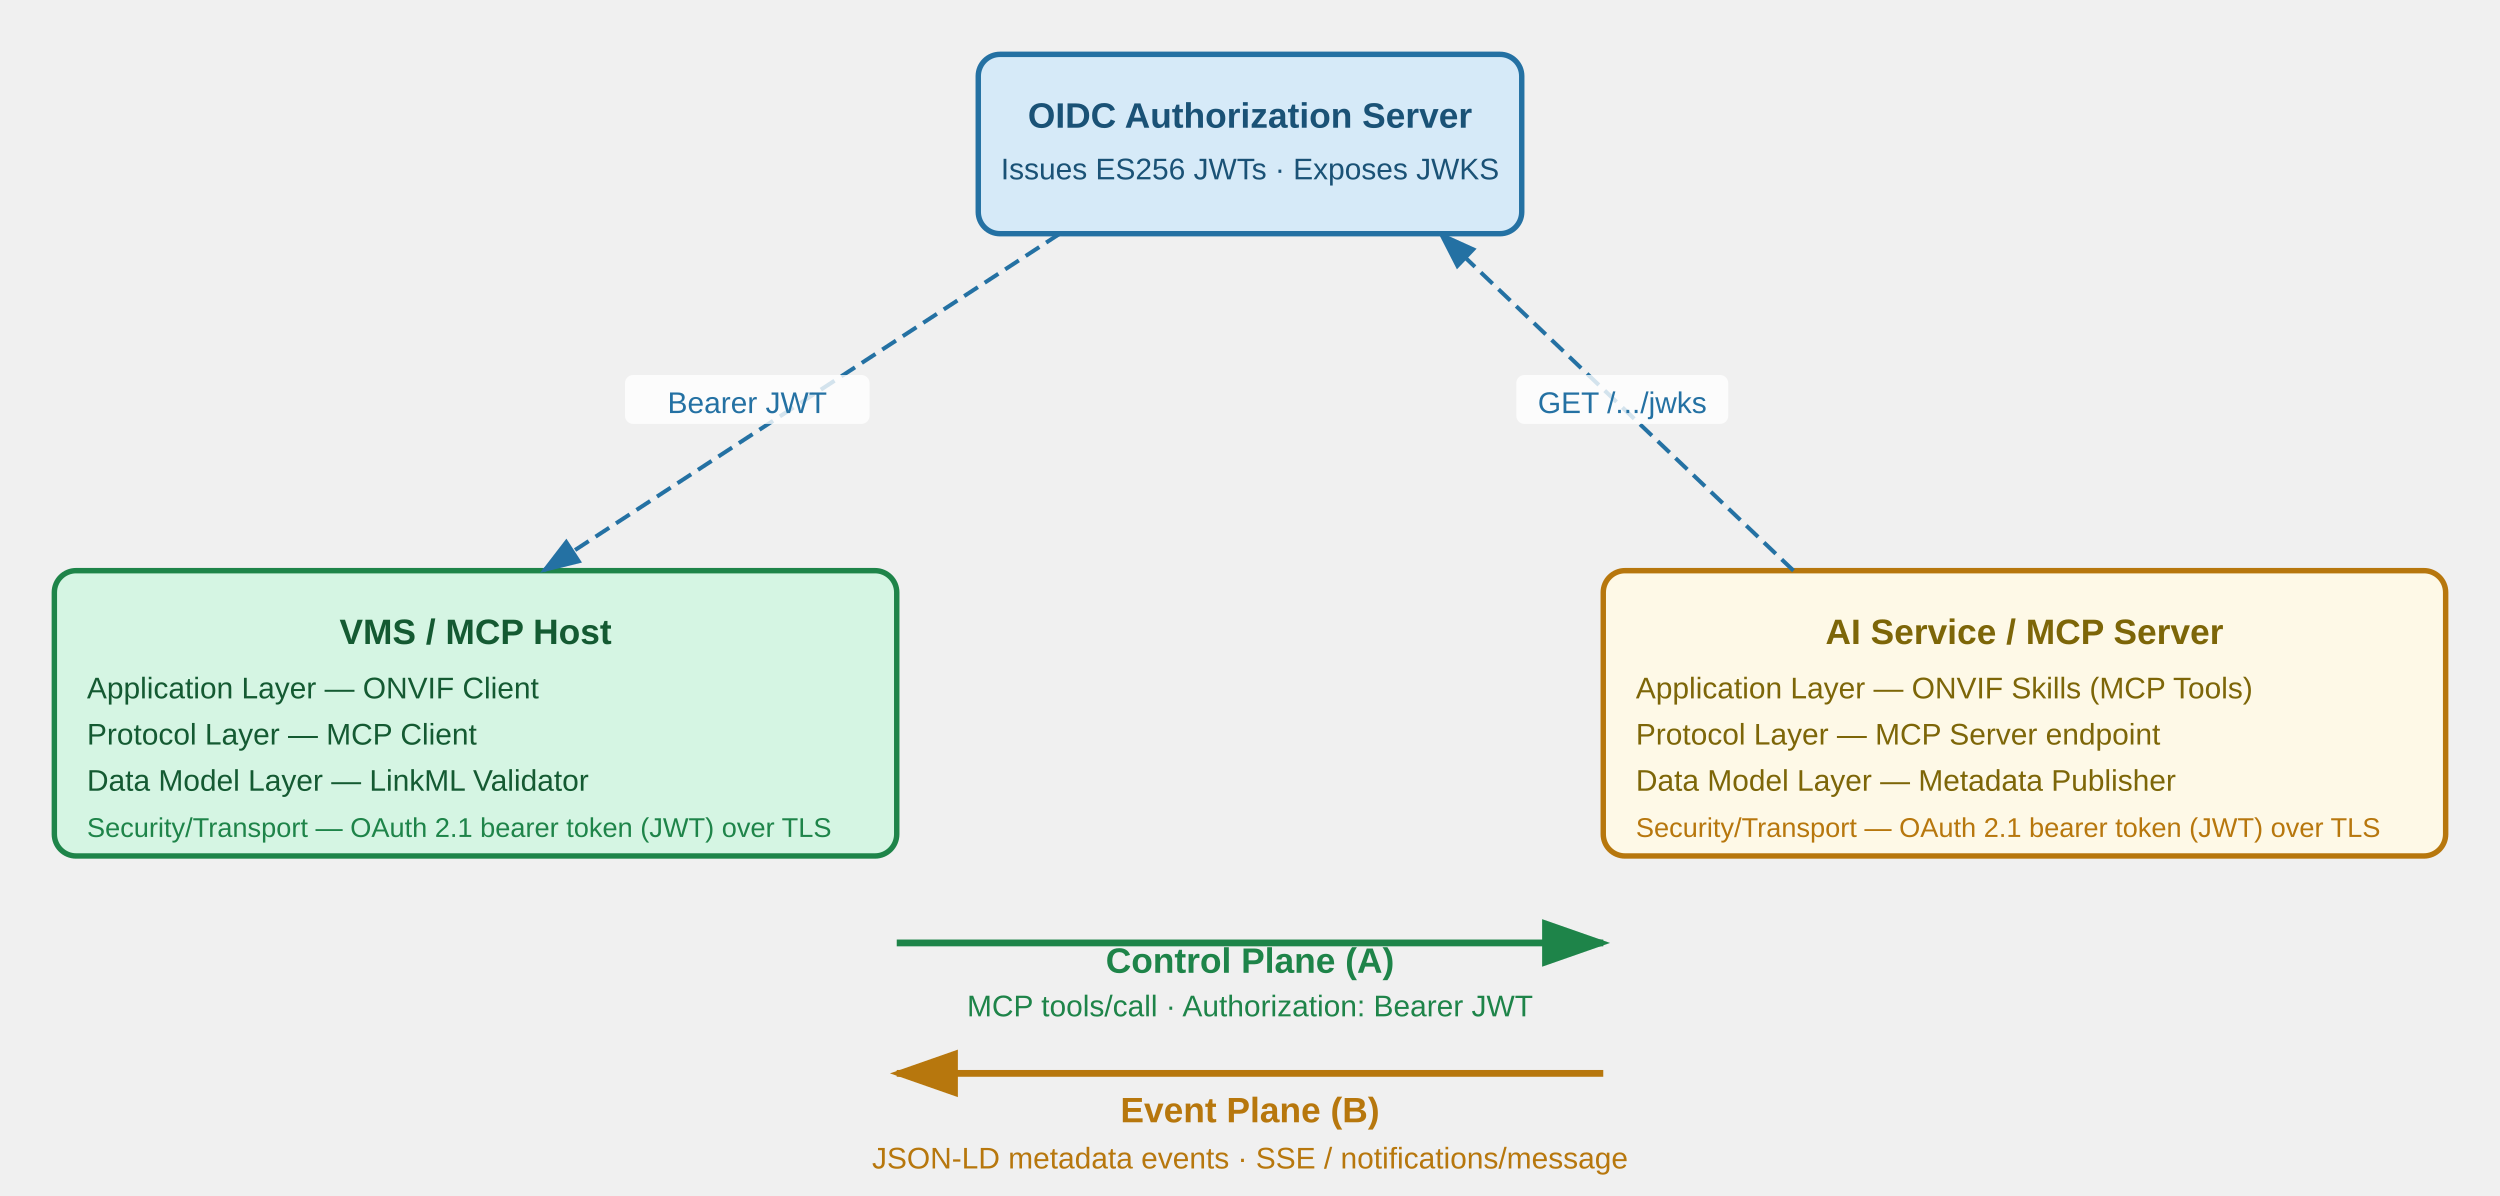
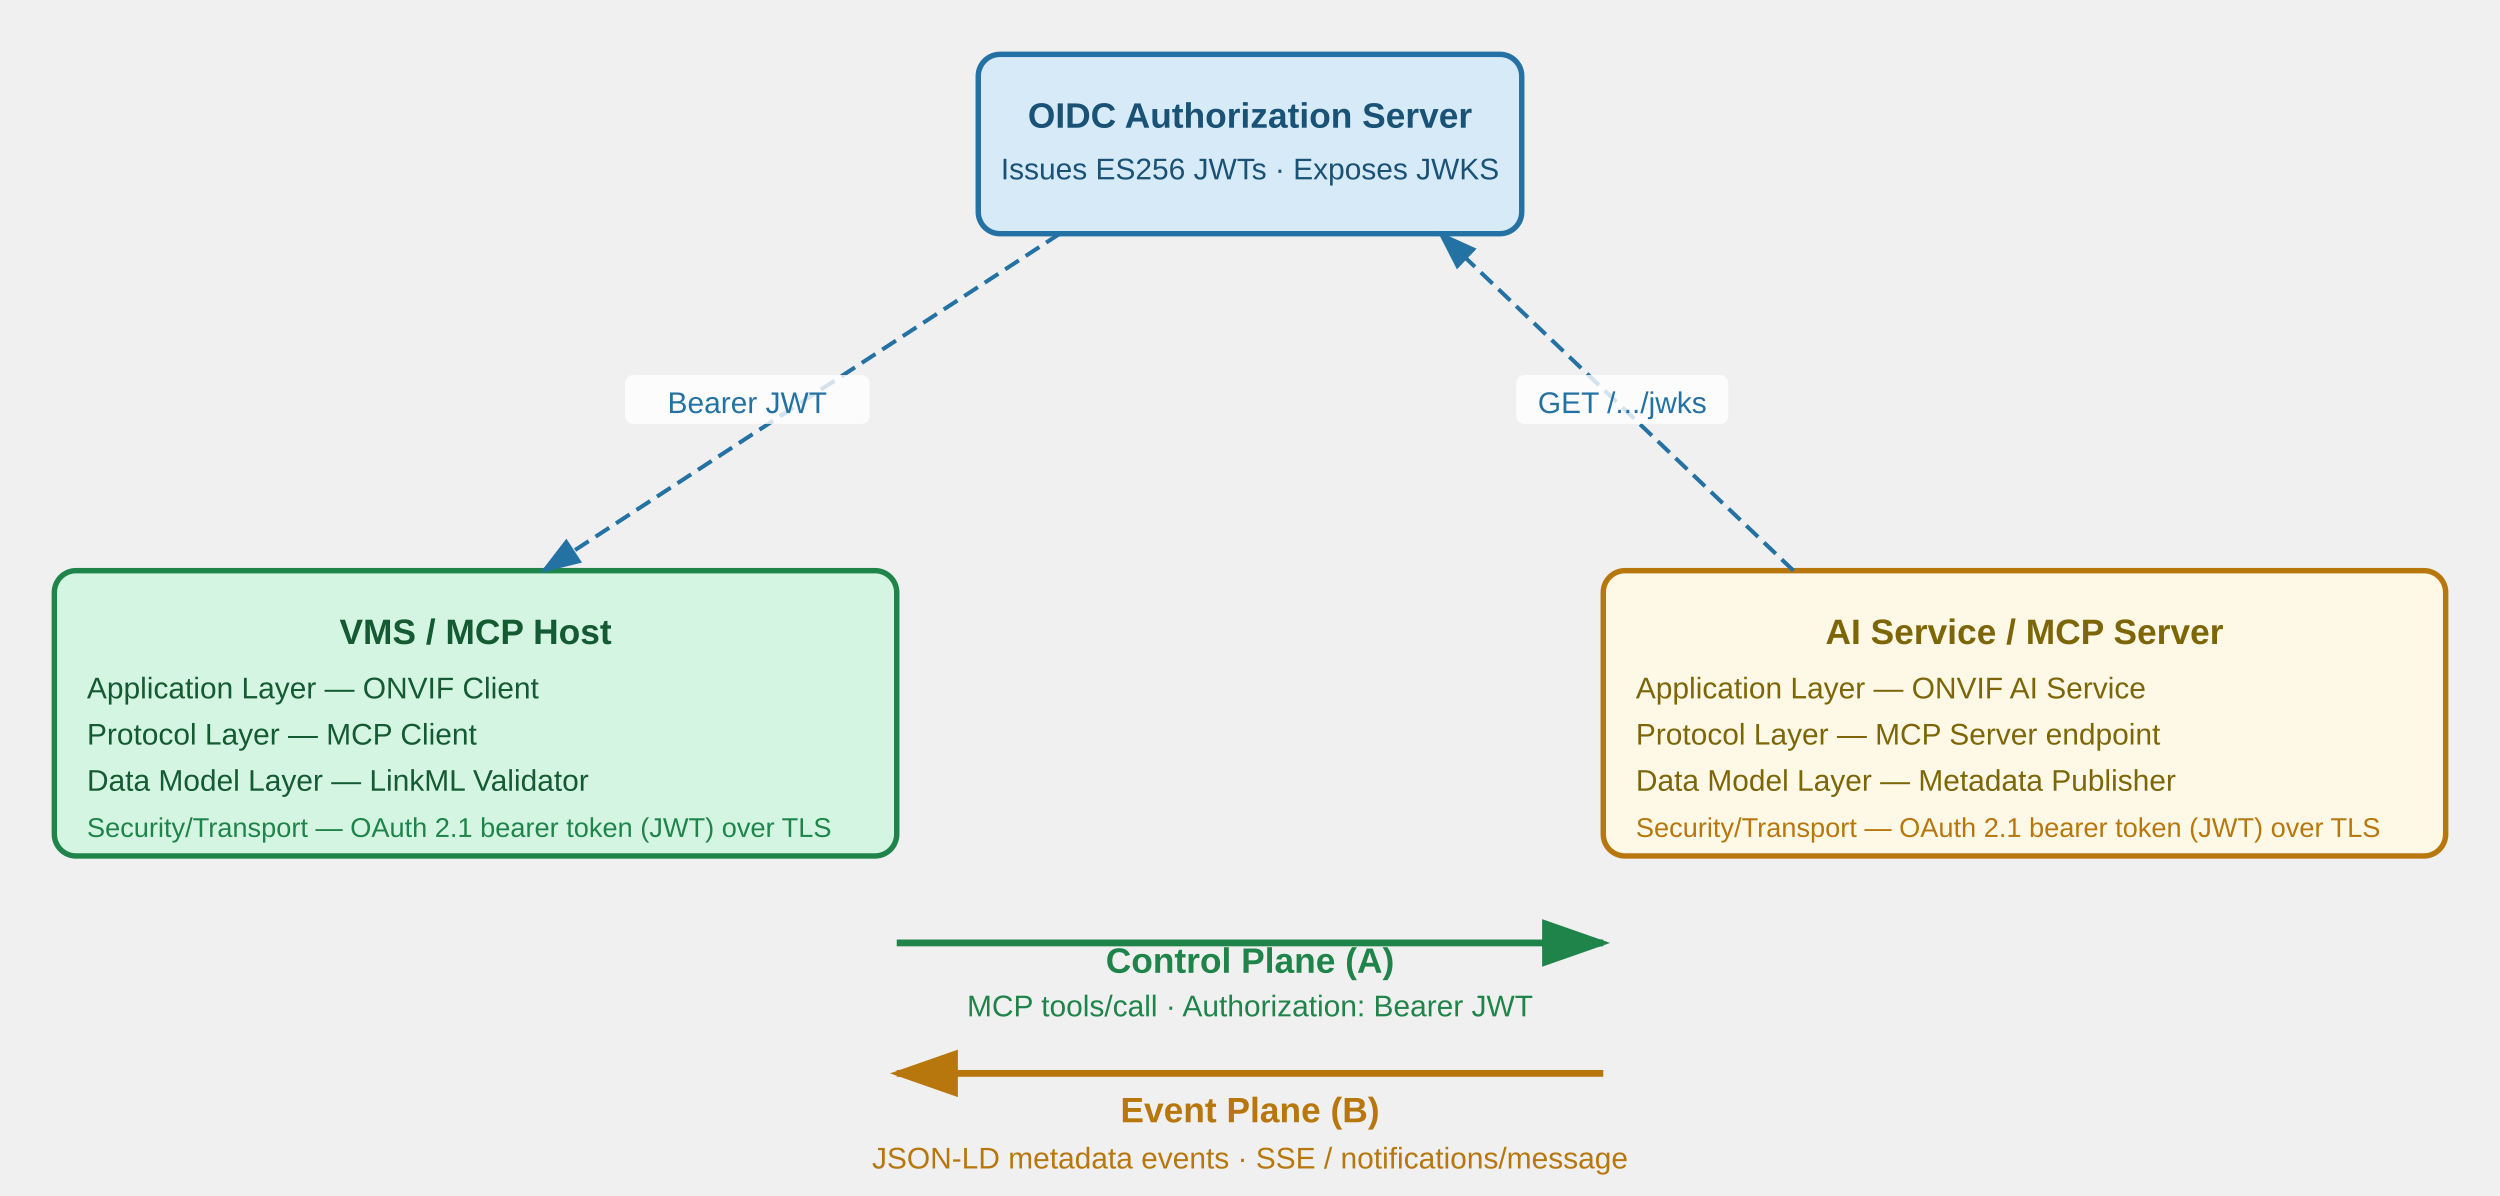
<svg xmlns="http://www.w3.org/2000/svg" viewBox="0 0 920 440" width="920" height="440">
  <defs>
    <marker id="arrBlue" markerWidth="10" markerHeight="7" refX="9" refY="3.5" orient="auto">
      <polygon points="0 0, 10 3.5, 0 7" fill="#2471A3" />
    </marker>
    <marker id="arrGreen" markerWidth="10" markerHeight="7" refX="9" refY="3.5" orient="auto">
      <polygon points="0 0, 10 3.5, 0 7" fill="#1E8449" />
    </marker>
    <marker id="arrOrange" markerWidth="10" markerHeight="7" refX="9" refY="3.5" orient="auto">
      <polygon points="0 0, 10 3.5, 0 7" fill="#B7770D" />
    </marker>
  </defs>
  <rect x="360" y="20" width="200" height="66" rx="8" fill="#D6EAF8" stroke="#2471A3" stroke-width="2" />
  <text x="460" y="47" text-anchor="middle" font-family="Arial,sans-serif" font-size="13" font-weight="bold" fill="#1A5276">OIDC Authorization Server</text>
  <text x="460" y="66" text-anchor="middle" font-family="Arial,sans-serif" font-size="11" fill="#1A5276">Issues ES256 JWTs · Exposes JWKS</text>
  <rect x="20" y="210" width="310" height="105" rx="8" fill="#D5F5E3" stroke="#1E8449" stroke-width="2" />
  <text x="175" y="237" text-anchor="middle" font-family="Arial,sans-serif" font-size="13" font-weight="bold" fill="#145A32">VMS / MCP Host</text>
  <text x="32" y="257" text-anchor="start" font-family="Arial,sans-serif" font-size="11" fill="#145A32">Application Layer — ONVIF Client</text>
  <text x="32" y="274" text-anchor="start" font-family="Arial,sans-serif" font-size="11" fill="#145A32">Protocol Layer — MCP Client</text>
  <text x="32" y="291" text-anchor="start" font-family="Arial,sans-serif" font-size="11" fill="#145A32">Data Model Layer — LinkML Validator</text>
  <text x="32" y="308" text-anchor="start" font-family="Arial,sans-serif" font-size="10" fill="#1E8449">Security/Transport — OAuth 2.1 bearer token (JWT) over TLS</text>
  <rect x="590" y="210" width="310" height="105" rx="8" fill="#FEF9E7" stroke="#B7770D" stroke-width="2" />
  <text x="745" y="237" text-anchor="middle" font-family="Arial,sans-serif" font-size="13" font-weight="bold" fill="#7D6608">AI Service / MCP Server</text>
-   <text x="602" y="257" text-anchor="start" font-family="Arial,sans-serif" font-size="11" fill="#7D6608">Application Layer — ONVIF Skills (MCP Tools)</text>
+   <text x="602" y="257" text-anchor="start" font-family="Arial,sans-serif" font-size="11" fill="#7D6608">Application Layer — ONVIF AI Service</text>
  <text x="602" y="274" text-anchor="start" font-family="Arial,sans-serif" font-size="11" fill="#7D6608">Protocol Layer — MCP Server endpoint</text>
  <text x="602" y="291" text-anchor="start" font-family="Arial,sans-serif" font-size="11" fill="#7D6608">Data Model Layer — Metadata Publisher</text>
  <text x="602" y="308" text-anchor="start" font-family="Arial,sans-serif" font-size="10" fill="#B7770D">Security/Transport — OAuth 2.1 bearer token (JWT) over TLS</text>
  <line x1="390" y1="86" x2="200" y2="210" stroke="#2471A3" stroke-width="1.5" stroke-dasharray="6,3" marker-end="url(#arrBlue)" />
  <rect x="230" y="138" width="90" height="18" rx="3" fill="white" fill-opacity="0.8" />
  <text x="275" y="152" text-anchor="middle" font-family="Arial,sans-serif" font-size="11" fill="#2471A3">Bearer JWT</text>
  <line x1="660" y1="210" x2="530" y2="86" stroke="#2471A3" stroke-width="1.5" stroke-dasharray="6,3" marker-end="url(#arrBlue)" />
  <rect x="558" y="138" width="78" height="18" rx="3" fill="white" fill-opacity="0.8" />
  <text x="597" y="152" text-anchor="middle" font-family="Arial,sans-serif" font-size="11" fill="#2471A3">GET /.../jwks</text>
  <text x="460" y="358" text-anchor="middle" font-family="Arial,sans-serif" font-size="13" font-weight="bold" fill="#1E8449">Control Plane (A)</text>
  <text x="460" y="374" text-anchor="middle" font-family="Arial,sans-serif" font-size="11" fill="#1E8449">MCP tools/call · Authorization: Bearer JWT</text>
  <line x1="330" y1="347" x2="590" y2="347" stroke="#1E8449" stroke-width="2.5" marker-end="url(#arrGreen)" />
  <line x1="590" y1="395" x2="330" y2="395" stroke="#B7770D" stroke-width="2.5" marker-end="url(#arrOrange)" />
  <text x="460" y="413" text-anchor="middle" font-family="Arial,sans-serif" font-size="13" font-weight="bold" fill="#B7770D">Event Plane (B)</text>
  <text x="460" y="430" text-anchor="middle" font-family="Arial,sans-serif" font-size="11" fill="#B7770D">JSON-LD metadata events · SSE / notifications/message</text>
</svg>
